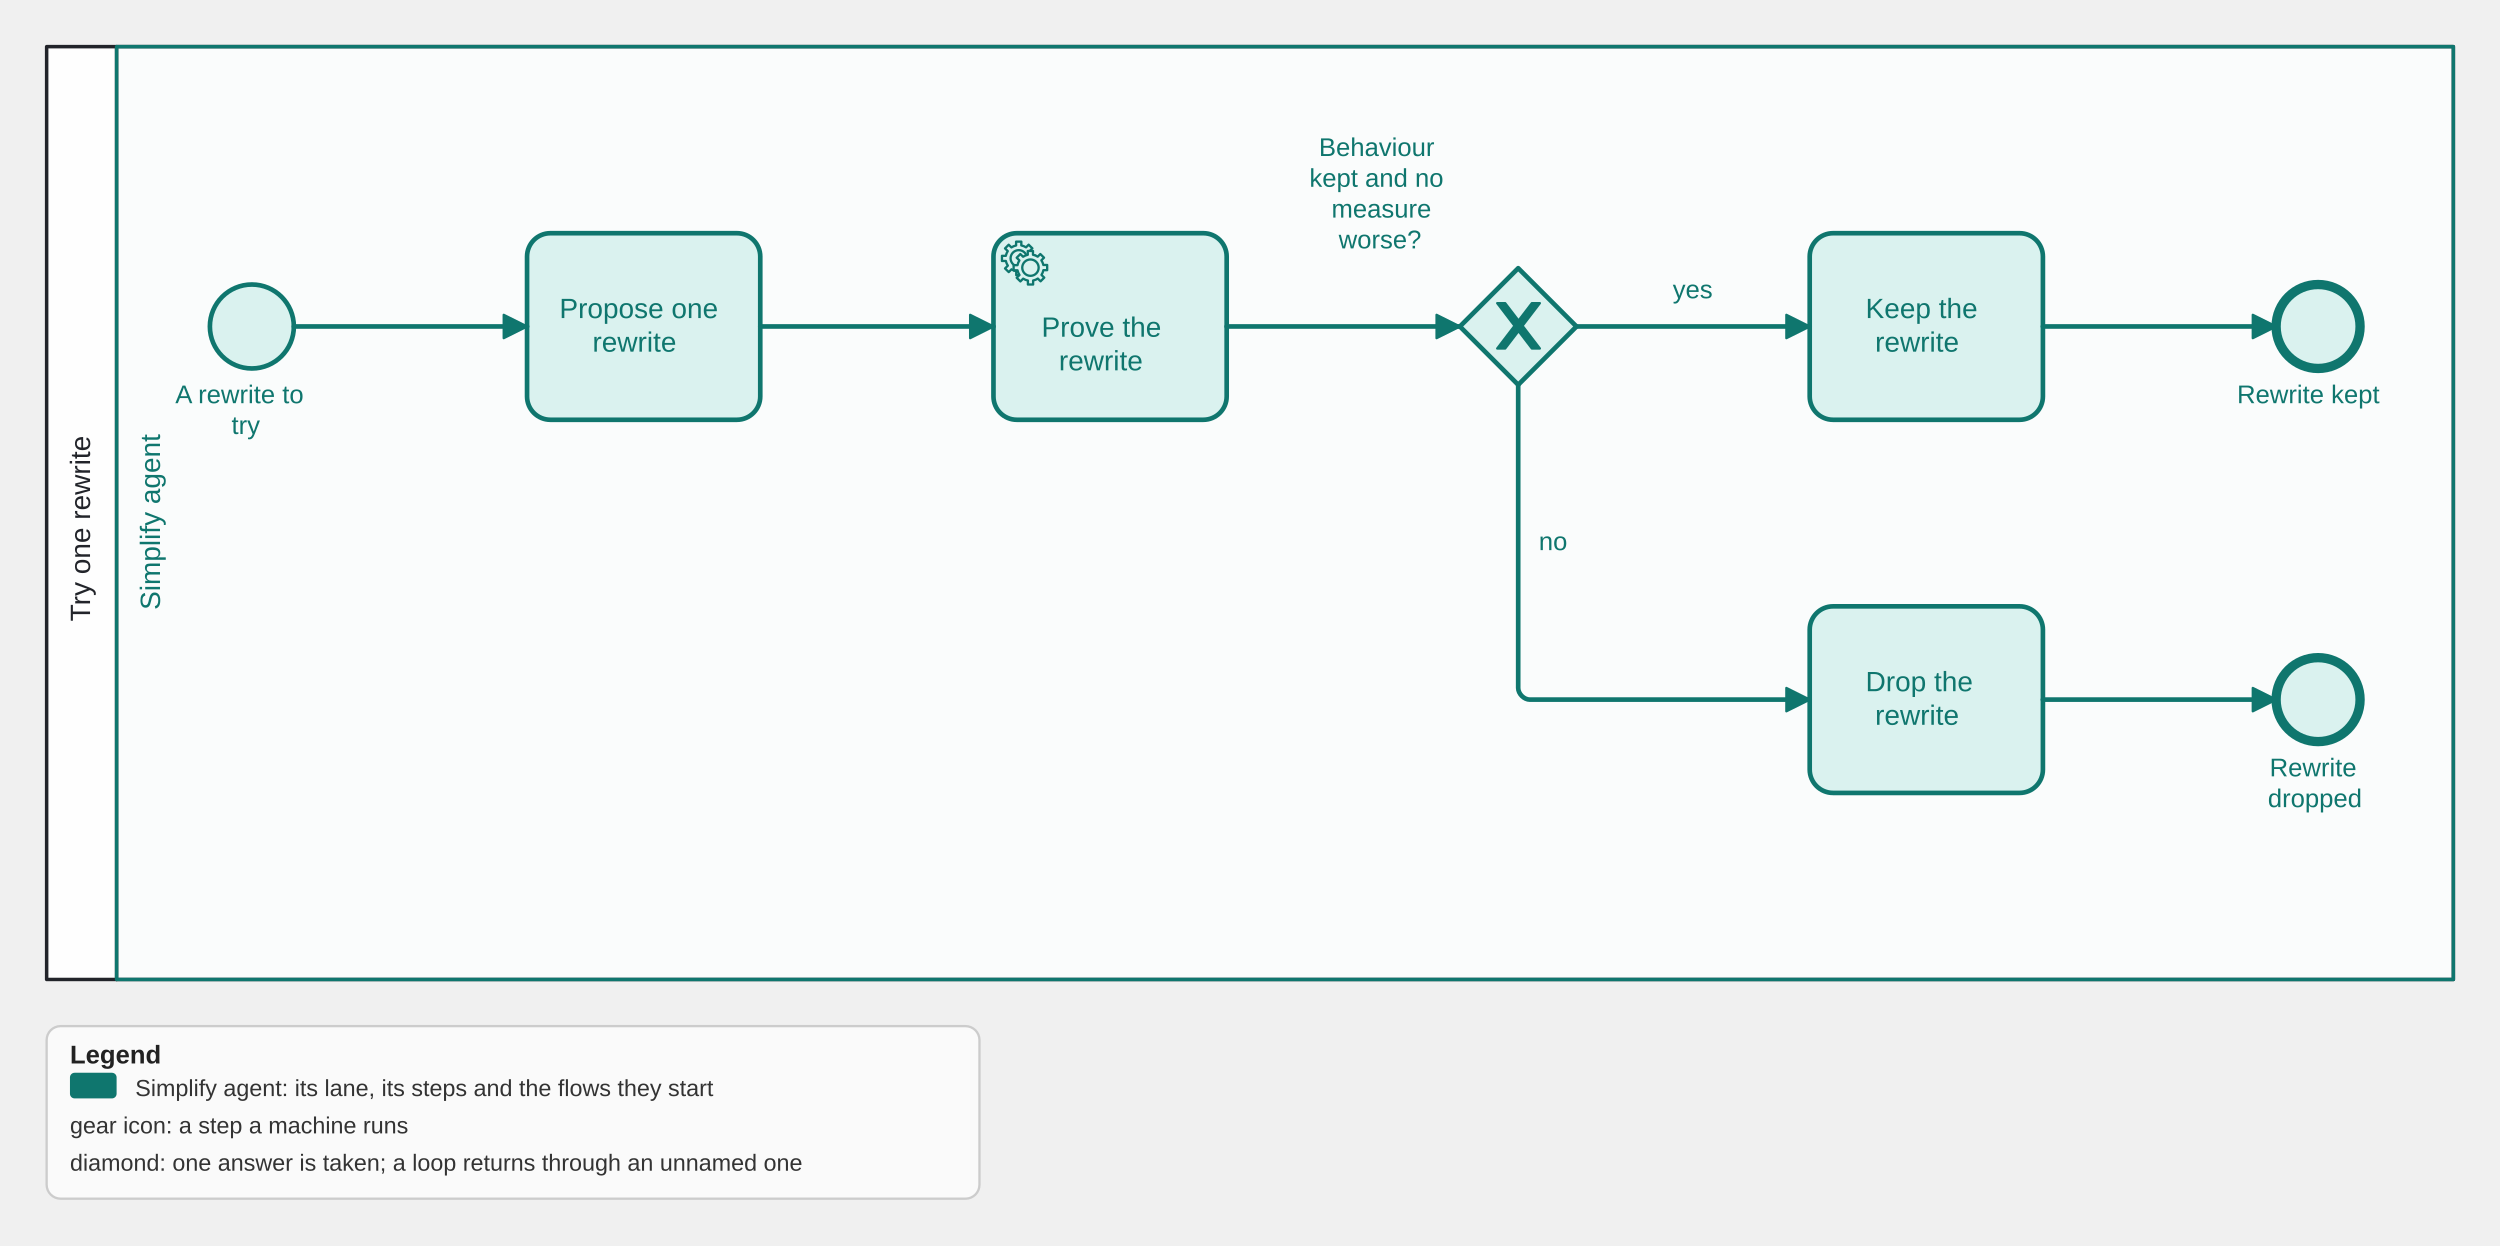
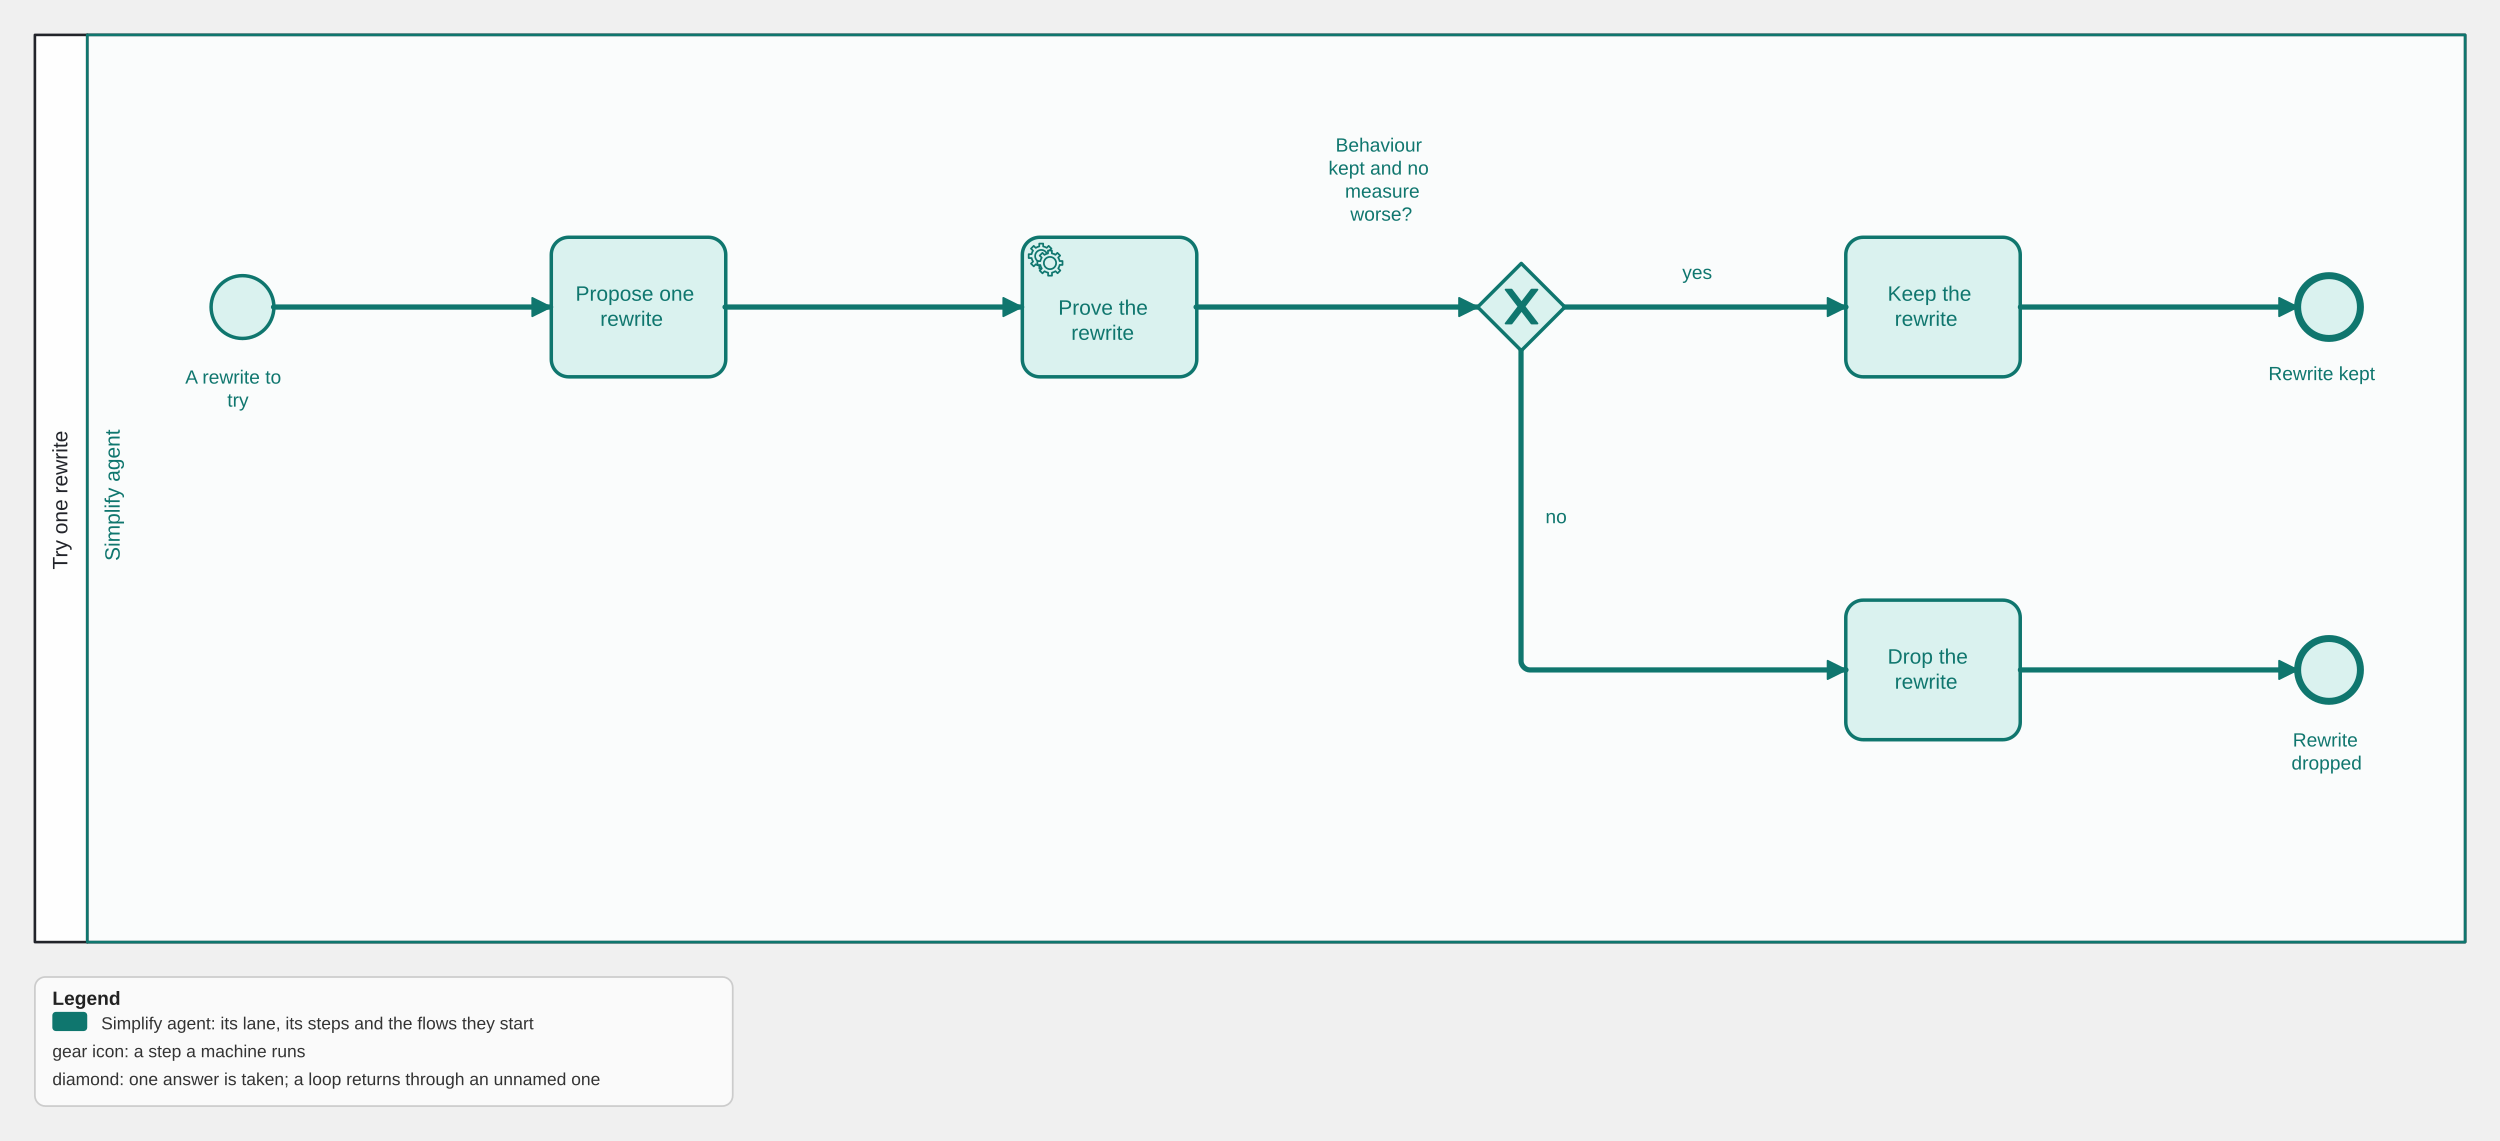
- <svg xmlns="http://www.w3.org/2000/svg" width="1072" height="534" viewBox="60 60 1072 534" version="1.1">
+ <svg xmlns="http://www.w3.org/2000/svg" width="1433" height="654" viewBox="60 60 1433 654" version="1.1">
  <g class="djs-group">
    <g class="djs-element djs-shape" data-element-id="try_rewrite_pool" transform="translate(80,80)" style="display: block;">
      <g class="djs-visual">
-         <rect x="0" y="0" width="1032" height="400" rx="0" ry="0" style="stroke-linecap: round; stroke-linejoin: round; stroke: rgb(34, 36, 42); stroke-width: 1.5px; fill: white; fill-opacity: 0.95;" />
-         <path style="fill: none; stroke-linecap: round; stroke-linejoin: round; stroke: rgb(34, 36, 42); stroke-width: 1.5px;" d="M30,0L30,400" />
-         <text style="font-family: Arial, sans-serif; font-size: 12px; font-weight: normal; fill: rgb(34, 36, 42);" lineHeight="1.2" class="djs-label" transform="translate(0,400) rotate(270,0,0) scale(1,1)">
-           <tspan x="153.56" y="18.6">Try one rewrite</tspan>
+         <rect x="0" y="0" width="1393" height="520" rx="0" ry="0" style="stroke-linecap: round; stroke-linejoin: round; stroke: rgb(34, 36, 42); stroke-width: 1.5px; fill: white; fill-opacity: 0.95;" />
+         <path style="fill: none; stroke-linecap: round; stroke-linejoin: round; stroke: rgb(34, 36, 42); stroke-width: 1.5px;" d="M30,0L30,520" />
+         <text style="font-family: Arial, sans-serif; font-size: 12px; font-weight: normal; fill: rgb(34, 36, 42);" lineHeight="1.2" class="djs-label" transform="translate(0,520) rotate(270,0,0) scale(1,1)">
+           <tspan x="213.56" y="18.6">Try one rewrite</tspan>
        </text>
      </g>
-       <rect style="fill: none; stroke-opacity: 0; stroke: white; stroke-width: 15px;" class="djs-hit djs-hit-all" x="0" y="0" width="1032" height="400" />
+       <rect style="fill: none; stroke-opacity: 0; stroke: white; stroke-width: 15px;" class="djs-hit djs-hit-all" x="0" y="0" width="1393" height="520" />
    </g>
    <g class="djs-children">
      <g class="djs-group">
        <g class="djs-element djs-shape" data-element-id="lane_0" transform="translate(110,80)" style="display: block;">
          <g class="djs-visual">
-             <rect x="0" y="0" width="1002" height="400" rx="0" ry="0" style="stroke-linecap: round; stroke-linejoin: round; stroke: rgb(15, 118, 110); stroke-width: 1.5px; fill: rgb(242, 251, 250); fill-opacity: 0.25;" />
-             <text style="font-family: Arial, sans-serif; font-size: 12px; font-weight: normal; fill: rgb(15, 118, 110);" lineHeight="1.2" class="djs-label" transform="translate(0,400) rotate(270,0,0) scale(1,1)">
-               <tspan x="158.48" y="18.6">Simplify agent</tspan>
-             </text>
-           </g>
-           <rect style="fill: none; stroke-opacity: 0; stroke: white; stroke-width: 15px;" class="djs-hit djs-hit-all" x="0" y="0" width="1002" height="400" />
-         </g>
-       </g>
-       <g class="djs-group">
-         <g class="djs-element djs-shape" data-element-id="start" transform="translate(150,182)" style="display: block;">
+             <rect x="0" y="0" width="1363" height="520" rx="0" ry="0" style="stroke-linecap: round; stroke-linejoin: round; stroke: rgb(15, 118, 110); stroke-width: 1.5px; fill: rgb(242, 251, 250); fill-opacity: 0.25;" />
+             <text style="font-family: Arial, sans-serif; font-size: 12px; font-weight: normal; fill: rgb(15, 118, 110);" lineHeight="1.2" class="djs-label" transform="translate(0,520) rotate(270,0,0) scale(1,1)">
+               <tspan x="218.48" y="18.6">Simplify agent</tspan>
+             </text>
+           </g>
+           <rect style="fill: none; stroke-opacity: 0; stroke: white; stroke-width: 15px;" class="djs-hit djs-hit-all" x="0" y="0" width="1363" height="520" />
+         </g>
+       </g>
+       <g class="djs-group">
+         <g class="djs-element djs-shape" data-element-id="start" transform="translate(181,218)" style="display: block;">
          <g class="djs-visual">
            <circle cx="18" cy="18" r="18" style="stroke-linecap: round; stroke-linejoin: round; stroke: rgb(15, 118, 110); stroke-width: 2px; fill: rgb(217, 242, 239); fill-opacity: 0.95;" />
          </g>
          <rect style="fill: none; stroke-opacity: 0; stroke: white; stroke-width: 15px;" class="djs-hit djs-hit-all" x="0" y="0" width="36" height="36" />
        </g>
      </g>
      <g class="djs-group">
-         <g class="djs-element djs-shape" data-element-id="start_label" transform="translate(125,223)" style="display: block;">
+         <g class="djs-element djs-shape" data-element-id="start_label" transform="translate(156,270)" style="display: block;">
          <g class="djs-visual">
            <text style="font-family: Arial, sans-serif; font-size: 11px; font-weight: normal; fill: rgb(15, 118, 110);" lineHeight="1.2" class="djs-label">
              <tspan x="10.17" y="9.9">A rewrite to </tspan>
              <tspan x="34.26" y="23.1">try</tspan>
            </text>
          </g>
          <rect style="fill: none; stroke-opacity: 0; stroke: white; stroke-width: 15px;" class="djs-hit djs-hit-all" x="0" y="0" width="87" height="27" />
        </g>
      </g>
      <g class="djs-group">
-         <g class="djs-element djs-shape" data-element-id="propose" transform="translate(286,160)" style="display: block;">
+         <g class="djs-element djs-shape" data-element-id="propose" transform="translate(376,196)" style="display: block;">
          <g class="djs-visual">
            <rect x="0" y="0" width="100" height="80" rx="10" ry="10" style="stroke-linecap: round; stroke-linejoin: round; stroke: rgb(15, 118, 110); stroke-width: 2px; fill: rgb(217, 242, 239); fill-opacity: 0.95;" />
            <text style="font-family: Arial, sans-serif; font-size: 12px; font-weight: normal; fill: rgb(15, 118, 110);" lineHeight="1.2" class="djs-label">
              <tspan x="13.88" y="36.4">Propose one </tspan>
              <tspan x="28.04" y="50.8">rewrite</tspan>
            </text>
          </g>
          <rect style="fill: none; stroke-opacity: 0; stroke: white; stroke-width: 15px;" class="djs-hit djs-hit-all" x="0" y="0" width="100" height="80" />
        </g>
      </g>
      <g class="djs-group">
-         <g class="djs-element djs-shape" data-element-id="prove" transform="translate(486,160)" style="display: block;">
+         <g class="djs-element djs-shape" data-element-id="prove" transform="translate(646,196)" style="display: block;">
          <g class="djs-visual">
            <rect x="0" y="0" width="100" height="80" rx="10" ry="10" style="stroke-linecap: round; stroke-linejoin: round; stroke: rgb(15, 118, 110); stroke-width: 2px; fill: rgb(217, 242, 239); fill-opacity: 0.95;" />
            <text style="font-family: Arial, sans-serif; font-size: 12px; font-weight: normal; fill: rgb(15, 118, 110);" lineHeight="1.2" class="djs-label" transform="translate(0, 8)">
              <tspan x="20.6" y="36.4">Prove the </tspan>
              <tspan x="28.04" y="50.8">rewrite</tspan>
            </text>
            <circle cx="5" cy="5" r="5" style="stroke-linecap: round; stroke-linejoin: round; stroke: none; stroke-width: 2px; fill: rgb(217, 242, 239);" transform="translate(6, 6)" />
            <path style="fill: rgb(217, 242, 239); stroke-linecap: round; stroke-linejoin: round; stroke: rgb(15, 118, 110); stroke-width: 1px;" d="m 12,18 v -1.713 c 0.352,-0.07 0.704,-0.178 1.048,-0.321 0.344,-0.145 0.666,-0.321 0.966,-0.521 l 1.194,1.18 1.567,-1.577 -1.195,-1.18 c 0.403,-0.614 0.683,-1.299 0.825,-2.018 l 1.622,-0.01 v -2.22 l -1.637,0.01 c -0.073,-0.352 -0.178,-0.7 -0.324,-1.044 -0.145,-0.344 -0.321,-0.664 -0.523,-0.962 l 1.131,-1.136 -1.583,-1.563 -1.13,1.136 c -0.614,-0.401 -1.303,-0.681 -2.023,-0.822 l 0.009,-1.619 h -2.241 l 0.004,1.631 c -0.354,0.074 -0.705,0.18 -1.05,0.324 -0.344,0.144 -0.665,0.321 -0.964,0.52 l -1.17,-1.158 -1.567,1.579 1.168,1.157 c -0.403,0.613 -0.683,1.298 -0.825,2.017 l -1.659,0.003 v 2.222 l 1.672,-0.006 c 0.073,0.351 0.18,0.702 0.324,1.045 0.145,0.344 0.321,0.664 0.523,0.961 l -1.199,1.197 1.584,1.56 1.196,-1.193 c 0.614,0.403 1.303,0.682 2.023,0.823 l 7.19e-4,1.699 h 2.227 z m 0.221,-3.996 c -1.789,0.75 -3.858,-0.093 -4.61,-1.874 -0.752,-1.783 0.091,-3.846 1.88,-4.596 1.788,-0.749 3.857,0.093 4.609,1.874 0.752,1.782 -0.091,3.846 -1.88,4.596 z" />
            <circle cx="5" cy="5" r="5" style="stroke-linecap: round; stroke-linejoin: round; stroke: none; stroke-width: 2px; fill: rgb(217, 242, 239);" transform="translate(11, 10)" />
            <path style="fill: rgb(217, 242, 239); stroke-linecap: round; stroke-linejoin: round; stroke: rgb(15, 118, 110); stroke-width: 1px;" d="m 17,22 v -1.713 c 0.352,-0.07 0.704,-0.178 1.048,-0.321 0.344,-0.145 0.666,-0.321 0.966,-0.521 l 1.194,1.18 1.567,-1.577 -1.195,-1.18 c 0.403,-0.614 0.683,-1.299 0.825,-2.018 l 1.622,-0.01 v -2.22 l -1.637,0.01 c -0.073,-0.352 -0.178,-0.7 -0.324,-1.044 -0.145,-0.344 -0.321,-0.664 -0.523,-0.962 l 1.131,-1.136 -1.583,-1.563 -1.13,1.136 c -0.614,-0.401 -1.303,-0.681 -2.023,-0.822 l 0.009,-1.619 h -2.241 l 0.004,1.631 c -0.354,0.074 -0.705,0.18 -1.05,0.324 -0.344,0.144 -0.665,0.321 -0.964,0.52 l -1.17,-1.158 -1.567,1.579 1.168,1.157 c -0.403,0.613 -0.683,1.298 -0.825,2.017 l -1.659,0.003 v 2.222 l 1.672,-0.006 c 0.073,0.351 0.18,0.702 0.324,1.045 0.145,0.344 0.321,0.664 0.523,0.961 l -1.199,1.197 1.584,1.56 1.196,-1.193 c 0.614,0.403 1.303,0.682 2.023,0.823 l 7.19e-4,1.699 h 2.227 z m 0.221,-3.996 c -1.789,0.75 -3.858,-0.093 -4.61,-1.874 -0.752,-1.783 0.091,-3.846 1.88,-4.596 1.788,-0.749 3.857,0.093 4.609,1.874 0.752,1.782 -0.091,3.846 -1.88,4.596 z" />
          </g>
          <rect style="fill: none; stroke-opacity: 0; stroke: white; stroke-width: 15px;" class="djs-hit djs-hit-all" x="0" y="0" width="100" height="80" />
        </g>
      </g>
      <g class="djs-group">
-         <g class="djs-element djs-shape" data-element-id="ok" transform="translate(686,175)" style="display: block;">
+         <g class="djs-element djs-shape" data-element-id="ok" transform="translate(907,211)" style="display: block;">
          <g class="djs-visual">
            <polygon style="stroke-linecap: round; stroke-linejoin: round; stroke: rgb(15, 118, 110); stroke-width: 2px; fill: rgb(217, 242, 239); fill-opacity: 0.95;" points="25,0 50,25 25,50 0,25" />
            <path style="fill: rgb(15, 118, 110); stroke-linecap: round; stroke-linejoin: round; stroke: rgb(15, 118, 110); stroke-width: 1px;" d="m 16,15 7.429,9.714 -7.429,9.714 3.429,0 5.714,-7.464 5.714,7.464 3.429,0 -7.429,-9.714 7.429,-9.714 -3.429,0 -5.714,7.464 -5.714,-7.464 -3.429,0 z" />
          </g>
          <rect style="fill: none; stroke-opacity: 0; stroke: white; stroke-width: 15px;" class="djs-hit djs-hit-all" x="0" y="0" width="50" height="50" />
        </g>
      </g>
      <g class="djs-group">
-         <g class="djs-element djs-shape" data-element-id="ok_label" transform="translate(615,117)" style="display: block;">
+         <g class="djs-element djs-shape" data-element-id="ok_label" transform="translate(815,137)" style="display: block;">
          <g class="djs-visual">
            <text style="font-family: Arial, sans-serif; font-size: 11px; font-weight: normal; fill: rgb(15, 118, 110);" lineHeight="1.2" class="djs-label">
              <tspan x="10.55" y="9.9">Behaviour </tspan>
              <tspan x="6.48" y="23.1">kept and no </tspan>
              <tspan x="15.94" y="36.3">measure </tspan>
              <tspan x="19.02" y="49.5">worse?</tspan>
            </text>
          </g>
          <rect style="fill: none; stroke-opacity: 0; stroke: white; stroke-width: 15px;" class="djs-hit djs-hit-all" x="0" y="0" width="75" height="53" />
        </g>
      </g>
      <g class="djs-group">
-         <g class="djs-element djs-shape" data-element-id="keep" transform="translate(836,160)" style="display: block;">
+         <g class="djs-element djs-shape" data-element-id="keep" transform="translate(1118,196)" style="display: block;">
          <g class="djs-visual">
            <rect x="0" y="0" width="100" height="80" rx="10" ry="10" style="stroke-linecap: round; stroke-linejoin: round; stroke: rgb(15, 118, 110); stroke-width: 2px; fill: rgb(217, 242, 239); fill-opacity: 0.95;" />
            <text style="font-family: Arial, sans-serif; font-size: 12px; font-weight: normal; fill: rgb(15, 118, 110);" lineHeight="1.2" class="djs-label">
              <tspan x="23.96" y="36.4">Keep the </tspan>
              <tspan x="28.04" y="50.8">rewrite</tspan>
            </text>
          </g>
          <rect style="fill: none; stroke-opacity: 0; stroke: white; stroke-width: 15px;" class="djs-hit djs-hit-all" x="0" y="0" width="100" height="80" />
        </g>
      </g>
      <g class="djs-group">
-         <g class="djs-element djs-shape" data-element-id="drop" transform="translate(836,320)" style="display: block;">
+         <g class="djs-element djs-shape" data-element-id="drop" transform="translate(1118,404)" style="display: block;">
          <g class="djs-visual">
            <rect x="0" y="0" width="100" height="80" rx="10" ry="10" style="stroke-linecap: round; stroke-linejoin: round; stroke: rgb(15, 118, 110); stroke-width: 2px; fill: rgb(217, 242, 239); fill-opacity: 0.95;" />
            <text style="font-family: Arial, sans-serif; font-size: 12px; font-weight: normal; fill: rgb(15, 118, 110);" lineHeight="1.2" class="djs-label">
              <tspan x="23.96" y="36.4">Drop the </tspan>
              <tspan x="28.04" y="50.8">rewrite</tspan>
            </text>
          </g>
          <rect style="fill: none; stroke-opacity: 0; stroke: white; stroke-width: 15px;" class="djs-hit djs-hit-all" x="0" y="0" width="100" height="80" />
        </g>
      </g>
      <g class="djs-group">
-         <g class="djs-element djs-shape" data-element-id="kept" transform="translate(1036,182)" style="display: block;">
+         <g class="djs-element djs-shape" data-element-id="kept" transform="translate(1377,218)" style="display: block;">
          <g class="djs-visual">
            <circle cx="18" cy="18" r="18" style="stroke-linecap: round; stroke-linejoin: round; stroke: rgb(15, 118, 110); stroke-width: 4px; fill: rgb(217, 242, 239); fill-opacity: 0.95;" />
          </g>
          <rect style="fill: none; stroke-opacity: 0; stroke: white; stroke-width: 15px;" class="djs-hit djs-hit-all" x="0" y="0" width="36" height="36" />
        </g>
      </g>
      <g class="djs-group">
-         <g class="djs-element djs-shape" data-element-id="kept_label" transform="translate(1009,223)" style="display: block;">
+         <g class="djs-element djs-shape" data-element-id="kept_label" transform="translate(1350,268)" style="display: block;">
          <g class="djs-visual">
            <text style="font-family: Arial, sans-serif; font-size: 11px; font-weight: normal; fill: rgb(15, 118, 110);" lineHeight="1.2" class="djs-label">
              <tspan x="10.24" y="9.9">Rewrite kept</tspan>
            </text>
          </g>
          <rect style="fill: none; stroke-opacity: 0; stroke: white; stroke-width: 15px;" class="djs-hit djs-hit-all" x="0" y="0" width="90" height="14" />
        </g>
      </g>
      <g class="djs-group">
-         <g class="djs-element djs-shape" data-element-id="dropped" transform="translate(1036,342)" style="display: block;">
+         <g class="djs-element djs-shape" data-element-id="dropped" transform="translate(1377,426)" style="display: block;">
          <g class="djs-visual">
            <circle cx="18" cy="18" r="18" style="stroke-linecap: round; stroke-linejoin: round; stroke: rgb(15, 118, 110); stroke-width: 4px; fill: rgb(217, 242, 239); fill-opacity: 0.95;" />
          </g>
          <rect style="fill: none; stroke-opacity: 0; stroke: white; stroke-width: 15px;" class="djs-hit djs-hit-all" x="0" y="0" width="36" height="36" />
        </g>
      </g>
      <g class="djs-group">
-         <g class="djs-element djs-shape" data-element-id="dropped_label" transform="translate(1025,383)" style="display: block;">
+         <g class="djs-element djs-shape" data-element-id="dropped_label" transform="translate(1366,478)" style="display: block;">
          <g class="djs-visual">
            <text style="font-family: Arial, sans-serif; font-size: 11px; font-weight: normal; fill: rgb(15, 118, 110);" lineHeight="1.2" class="djs-label">
              <tspan x="8.21" y="9.9">Rewrite </tspan>
              <tspan x="7.44" y="23.1">dropped</tspan>
            </text>
          </g>
          <rect style="fill: none; stroke-opacity: 0; stroke: white; stroke-width: 15px;" class="djs-hit djs-hit-all" x="0" y="0" width="58" height="27" />
        </g>
      </g>
      <g class="djs-group">
        <g class="djs-element djs-connection" data-element-id="f_start_propose" style="display: block;">
          <g class="djs-visual">
            <defs>
-               <marker id="marker-16wrt8goplpgv8k9s1li2fo6n" viewBox="0 0 20 20" refX="11" refY="10" markerWidth="10" markerHeight="10" orient="auto">
-                 <path d="M 1 5 L 11 10 L 1 15 Z" style="stroke-linecap: round; stroke-linejoin: round; stroke: rgb(15, 118, 110); stroke-width: 1px; fill: rgb(15, 118, 110);" />
-               </marker>
-             </defs>
-             <path style="fill: none; stroke-linecap: round; stroke-linejoin: round; stroke: rgb(15, 118, 110); stroke-width: 2px; marker-end: url('#marker-16wrt8goplpgv8k9s1li2fo6n');" data-corner-radius="5" d="M186,200L286,200" />
-           </g>
-           <path d="M186,200L286,200" style="fill: none; stroke-opacity: 0; stroke: white; stroke-width: 15px;" class="djs-hit djs-hit-stroke" />
+               <marker id="marker-dlipqkipeyziy3ac9srlzhj86" viewBox="0 0 20 20" refX="11" refY="10" markerWidth="7" markerHeight="7" orient="auto">
+                 <path d="M 1 5 L 11 10 L 1 15 Z" style="stroke-linecap: round; stroke-linejoin: round; stroke: rgb(15, 118, 110); stroke-width: 1px; fill: rgb(15, 118, 110);" />
+               </marker>
+             </defs>
+             <path style="fill: none; stroke-linecap: round; stroke-linejoin: round; stroke: rgb(15, 118, 110); stroke-width: 3px; marker-end: url('#marker-dlipqkipeyziy3ac9srlzhj86');" data-corner-radius="5" d="M216.8,236L375.6,236" />
+           </g>
+           <path d="M216.8,236L375.6,236" style="fill: none; stroke-opacity: 0; stroke: white; stroke-width: 15px;" class="djs-hit djs-hit-stroke" />
        </g>
      </g>
      <g class="djs-group">
        <g class="djs-element djs-connection" data-element-id="f_propose_prove" style="display: block;">
          <g class="djs-visual">
            <defs>
-               <marker id="marker-aki2zixhbeo4uu01jrzr2bl0a" viewBox="0 0 20 20" refX="11" refY="10" markerWidth="10" markerHeight="10" orient="auto">
-                 <path d="M 1 5 L 11 10 L 1 15 Z" style="stroke-linecap: round; stroke-linejoin: round; stroke: rgb(15, 118, 110); stroke-width: 1px; fill: rgb(15, 118, 110);" />
-               </marker>
-             </defs>
-             <path style="fill: none; stroke-linecap: round; stroke-linejoin: round; stroke: rgb(15, 118, 110); stroke-width: 2px; marker-end: url('#marker-aki2zixhbeo4uu01jrzr2bl0a');" data-corner-radius="5" d="M386,200L486,200" />
-           </g>
-           <path d="M386,200L486,200" style="fill: none; stroke-opacity: 0; stroke: white; stroke-width: 15px;" class="djs-hit djs-hit-stroke" />
+               <marker id="marker-aq3jnf754122gw5ykrdbbjb1n" viewBox="0 0 20 20" refX="11" refY="10" markerWidth="7" markerHeight="7" orient="auto">
+                 <path d="M 1 5 L 11 10 L 1 15 Z" style="stroke-linecap: round; stroke-linejoin: round; stroke: rgb(15, 118, 110); stroke-width: 1px; fill: rgb(15, 118, 110);" />
+               </marker>
+             </defs>
+             <path style="fill: none; stroke-linecap: round; stroke-linejoin: round; stroke: rgb(15, 118, 110); stroke-width: 3px; marker-end: url('#marker-aq3jnf754122gw5ykrdbbjb1n');" data-corner-radius="5" d="M475.6,236L645.6,236" />
+           </g>
+           <path d="M475.6,236L645.6,236" style="fill: none; stroke-opacity: 0; stroke: white; stroke-width: 15px;" class="djs-hit djs-hit-stroke" />
        </g>
      </g>
      <g class="djs-group">
        <g class="djs-element djs-connection" data-element-id="f_prove_ok" style="display: block;">
          <g class="djs-visual">
            <defs>
-               <marker id="marker-e0nsyt6iodmjuln393myvcedc" viewBox="0 0 20 20" refX="11" refY="10" markerWidth="10" markerHeight="10" orient="auto">
-                 <path d="M 1 5 L 11 10 L 1 15 Z" style="stroke-linecap: round; stroke-linejoin: round; stroke: rgb(15, 118, 110); stroke-width: 1px; fill: rgb(15, 118, 110);" />
-               </marker>
-             </defs>
-             <path style="fill: none; stroke-linecap: round; stroke-linejoin: round; stroke: rgb(15, 118, 110); stroke-width: 2px; marker-end: url('#marker-e0nsyt6iodmjuln393myvcedc');" data-corner-radius="5" d="M586,200L686,200" />
-           </g>
-           <path d="M586,200L686,200" style="fill: none; stroke-opacity: 0; stroke: white; stroke-width: 15px;" class="djs-hit djs-hit-stroke" />
+               <marker id="marker-0xaath15y97sdwowwhj02cf0c" viewBox="0 0 20 20" refX="11" refY="10" markerWidth="7" markerHeight="7" orient="auto">
+                 <path d="M 1 5 L 11 10 L 1 15 Z" style="stroke-linecap: round; stroke-linejoin: round; stroke: rgb(15, 118, 110); stroke-width: 1px; fill: rgb(15, 118, 110);" />
+               </marker>
+             </defs>
+             <path style="fill: none; stroke-linecap: round; stroke-linejoin: round; stroke: rgb(15, 118, 110); stroke-width: 3px; marker-end: url('#marker-0xaath15y97sdwowwhj02cf0c');" data-corner-radius="5" d="M745.6,236L906.85,236" />
+           </g>
+           <path d="M745.6,236L906.85,236" style="fill: none; stroke-opacity: 0; stroke: white; stroke-width: 15px;" class="djs-hit djs-hit-stroke" />
        </g>
      </g>
      <g class="djs-group">
        <g class="djs-element djs-connection" data-element-id="f_ok_keep" style="display: block;">
          <g class="djs-visual">
            <defs>
-               <marker id="marker-9qkj7goqseviie9jmpu2rii80" viewBox="0 0 20 20" refX="11" refY="10" markerWidth="10" markerHeight="10" orient="auto">
-                 <path d="M 1 5 L 11 10 L 1 15 Z" style="stroke-linecap: round; stroke-linejoin: round; stroke: rgb(15, 118, 110); stroke-width: 1px; fill: rgb(15, 118, 110);" />
-               </marker>
-             </defs>
-             <path style="fill: none; stroke-linecap: round; stroke-linejoin: round; stroke: rgb(15, 118, 110); stroke-width: 2px; marker-end: url('#marker-9qkj7goqseviie9jmpu2rii80');" data-corner-radius="5" d="M736,200L836,200" />
-           </g>
-           <path d="M736,200L836,200" style="fill: none; stroke-opacity: 0; stroke: white; stroke-width: 15px;" class="djs-hit djs-hit-stroke" />
-         </g>
-       </g>
-       <g class="djs-group">
-         <g class="djs-element djs-shape" data-element-id="f_ok_keep_label" transform="translate(774,178)" style="display: block;">
+               <marker id="marker-1xj8szqr9owmmqapnnki1az50" viewBox="0 0 20 20" refX="11" refY="10" markerWidth="7" markerHeight="7" orient="auto">
+                 <path d="M 1 5 L 11 10 L 1 15 Z" style="stroke-linecap: round; stroke-linejoin: round; stroke: rgb(15, 118, 110); stroke-width: 1px; fill: rgb(15, 118, 110);" />
+               </marker>
+             </defs>
+             <path style="fill: none; stroke-linecap: round; stroke-linejoin: round; stroke: rgb(15, 118, 110); stroke-width: 3px; marker-end: url('#marker-1xj8szqr9owmmqapnnki1az50');" data-corner-radius="5" d="M956.85,236L1118.1,236" />
+           </g>
+           <path d="M956.85,236L1118.1,236" style="fill: none; stroke-opacity: 0; stroke: white; stroke-width: 15px;" class="djs-hit djs-hit-stroke" />
+         </g>
+       </g>
+       <g class="djs-group">
+         <g class="djs-element djs-shape" data-element-id="f_ok_keep_label" transform="translate(1021,210)" style="display: block;">
          <g class="djs-visual">
            <text style="font-family: Arial, sans-serif; font-size: 11px; font-weight: normal; fill: rgb(15, 118, 110);" lineHeight="1.2" class="djs-label">
              <tspan x="3.26" y="9.9">yes</tspan>
            </text>
          </g>
          <rect style="fill: none; stroke-opacity: 0; stroke: white; stroke-width: 15px;" class="djs-hit djs-hit-all" x="0" y="0" width="25" height="14" />
        </g>
      </g>
      <g class="djs-group">
        <g class="djs-element djs-connection" data-element-id="f_ok_drop" style="display: block;">
          <g class="djs-visual">
            <defs>
-               <marker id="marker-2kaclutklp23hdlfot6wpseok" viewBox="0 0 20 20" refX="11" refY="10" markerWidth="10" markerHeight="10" orient="auto">
-                 <path d="M 1 5 L 11 10 L 1 15 Z" style="stroke-linecap: round; stroke-linejoin: round; stroke: rgb(15, 118, 110); stroke-width: 1px; fill: rgb(15, 118, 110);" />
-               </marker>
-             </defs>
-             <path style="fill: none; stroke-linecap: round; stroke-linejoin: round; stroke: rgb(15, 118, 110); stroke-width: 2px; marker-end: url('#marker-2kaclutklp23hdlfot6wpseok');" data-corner-radius="5" d="M711,225L711,355C711,357.5,713.5,360,716,360L836,360" />
-           </g>
-           <path d="M711,225L711,360L836,360" style="fill: none; stroke-opacity: 0; stroke: white; stroke-width: 15px;" class="djs-hit djs-hit-stroke" />
-         </g>
-       </g>
-       <g class="djs-group">
-         <g class="djs-element djs-shape" data-element-id="f_ok_drop_label" transform="translate(717,286)" style="display: block;">
+               <marker id="marker-bby4n32yg4lmj9utlhgl252uf" viewBox="0 0 20 20" refX="11" refY="10" markerWidth="7" markerHeight="7" orient="auto">
+                 <path d="M 1 5 L 11 10 L 1 15 Z" style="stroke-linecap: round; stroke-linejoin: round; stroke: rgb(15, 118, 110); stroke-width: 1px; fill: rgb(15, 118, 110);" />
+               </marker>
+             </defs>
+             <path style="fill: none; stroke-linecap: round; stroke-linejoin: round; stroke: rgb(15, 118, 110); stroke-width: 3px; marker-end: url('#marker-bby4n32yg4lmj9utlhgl252uf');" data-corner-radius="5" d="M931.85,261L931.85,439C931.85,441.5,934.35,444,936.85,444L1118.1,444" />
+           </g>
+           <path d="M931.85,261L931.85,444L1118.1,444" style="fill: none; stroke-opacity: 0; stroke: white; stroke-width: 15px;" class="djs-hit djs-hit-stroke" />
+         </g>
+       </g>
+       <g class="djs-group">
+         <g class="djs-element djs-shape" data-element-id="f_ok_drop_label" transform="translate(943,350)" style="display: block;">
          <g class="djs-visual">
            <text style="font-family: Arial, sans-serif; font-size: 11px; font-weight: normal; fill: rgb(15, 118, 110);" lineHeight="1.2" class="djs-label">
              <tspan x="2.84" y="9.9">no</tspan>
            </text>
          </g>
          <rect style="fill: none; stroke-opacity: 0; stroke: white; stroke-width: 15px;" class="djs-hit djs-hit-all" x="0" y="0" width="18" height="14" />
        </g>
      </g>
      <g class="djs-group">
        <g class="djs-element djs-connection" data-element-id="f_keep_kept" style="display: block;">
          <g class="djs-visual">
            <defs>
-               <marker id="marker-64fwaep93typt1it5jonxgovc" viewBox="0 0 20 20" refX="11" refY="10" markerWidth="10" markerHeight="10" orient="auto">
-                 <path d="M 1 5 L 11 10 L 1 15 Z" style="stroke-linecap: round; stroke-linejoin: round; stroke: rgb(15, 118, 110); stroke-width: 1px; fill: rgb(15, 118, 110);" />
-               </marker>
-             </defs>
-             <path style="fill: none; stroke-linecap: round; stroke-linejoin: round; stroke: rgb(15, 118, 110); stroke-width: 2px; marker-end: url('#marker-64fwaep93typt1it5jonxgovc');" data-corner-radius="5" d="M936,200L1036,200" />
-           </g>
-           <path d="M936,200L1036,200" style="fill: none; stroke-opacity: 0; stroke: white; stroke-width: 15px;" class="djs-hit djs-hit-stroke" />
+               <marker id="marker-2fjb5igqe3cmof0r1c79xyju3" viewBox="0 0 20 20" refX="11" refY="10" markerWidth="7" markerHeight="7" orient="auto">
+                 <path d="M 1 5 L 11 10 L 1 15 Z" style="stroke-linecap: round; stroke-linejoin: round; stroke: rgb(15, 118, 110); stroke-width: 1px; fill: rgb(15, 118, 110);" />
+               </marker>
+             </defs>
+             <path style="fill: none; stroke-linecap: round; stroke-linejoin: round; stroke: rgb(15, 118, 110); stroke-width: 3px; marker-end: url('#marker-2fjb5igqe3cmof0r1c79xyju3');" data-corner-radius="5" d="M1218.1,236L1376.9,236" />
+           </g>
+           <path d="M1218.1,236L1376.9,236" style="fill: none; stroke-opacity: 0; stroke: white; stroke-width: 15px;" class="djs-hit djs-hit-stroke" />
        </g>
      </g>
      <g class="djs-group">
        <g class="djs-element djs-connection" data-element-id="f_drop_dropped" style="display: block;">
          <g class="djs-visual">
            <defs>
-               <marker id="marker-0j16s3vyrhmjarmpo3zf90rf9" viewBox="0 0 20 20" refX="11" refY="10" markerWidth="10" markerHeight="10" orient="auto">
-                 <path d="M 1 5 L 11 10 L 1 15 Z" style="stroke-linecap: round; stroke-linejoin: round; stroke: rgb(15, 118, 110); stroke-width: 1px; fill: rgb(15, 118, 110);" />
-               </marker>
-             </defs>
-             <path style="fill: none; stroke-linecap: round; stroke-linejoin: round; stroke: rgb(15, 118, 110); stroke-width: 2px; marker-end: url('#marker-0j16s3vyrhmjarmpo3zf90rf9');" data-corner-radius="5" d="M936,360L1036,360" />
-           </g>
-           <path d="M936,360L1036,360" style="fill: none; stroke-opacity: 0; stroke: white; stroke-width: 15px;" class="djs-hit djs-hit-stroke" />
+               <marker id="marker-80qbben2du15cjo4v23kat98s" viewBox="0 0 20 20" refX="11" refY="10" markerWidth="7" markerHeight="7" orient="auto">
+                 <path d="M 1 5 L 11 10 L 1 15 Z" style="stroke-linecap: round; stroke-linejoin: round; stroke: rgb(15, 118, 110); stroke-width: 1px; fill: rgb(15, 118, 110);" />
+               </marker>
+             </defs>
+             <path style="fill: none; stroke-linecap: round; stroke-linejoin: round; stroke: rgb(15, 118, 110); stroke-width: 3px; marker-end: url('#marker-80qbben2du15cjo4v23kat98s');" data-corner-radius="5" d="M1218.1,444L1376.9,444" />
+           </g>
+           <path d="M1218.1,444L1376.9,444" style="fill: none; stroke-opacity: 0; stroke: white; stroke-width: 15px;" class="djs-hit djs-hit-stroke" />
        </g>
      </g>
    </g>
  </g>
  <g class="legend" font-family="Arial, sans-serif">
-     <rect x="80" y="500" width="400" height="74" rx="6" fill="#fafafa" stroke="#cccccc" />
-     <text x="90" y="516" font-size="11" font-weight="bold" fill="#222222">Legend</text>
-     <rect x="90" y="520" width="20" height="11" rx="2" fill="#0f766e" />
-     <text x="118" y="530" font-size="10" fill="#333333">Simplify agent: its lane, its steps and the flows they start</text>
-     <text x="90" y="546" font-size="10" fill="#333333">gear icon: a step a machine runs</text>
-     <text x="90" y="562" font-size="10" fill="#333333">diamond: one answer is taken; a loop returns through an unnamed one</text>
+     <rect x="80" y="620" width="400" height="74" rx="6" fill="#fafafa" stroke="#cccccc" />
+     <text x="90" y="636" font-size="11" font-weight="bold" fill="#222222">Legend</text>
+     <rect x="90" y="640" width="20" height="11" rx="2" fill="#0f766e" />
+     <text x="118" y="650" font-size="10" fill="#333333">Simplify agent: its lane, its steps and the flows they start</text>
+     <text x="90" y="666" font-size="10" fill="#333333">gear icon: a step a machine runs</text>
+     <text x="90" y="682" font-size="10" fill="#333333">diamond: one answer is taken; a loop returns through an unnamed one</text>
  </g>
</svg>
